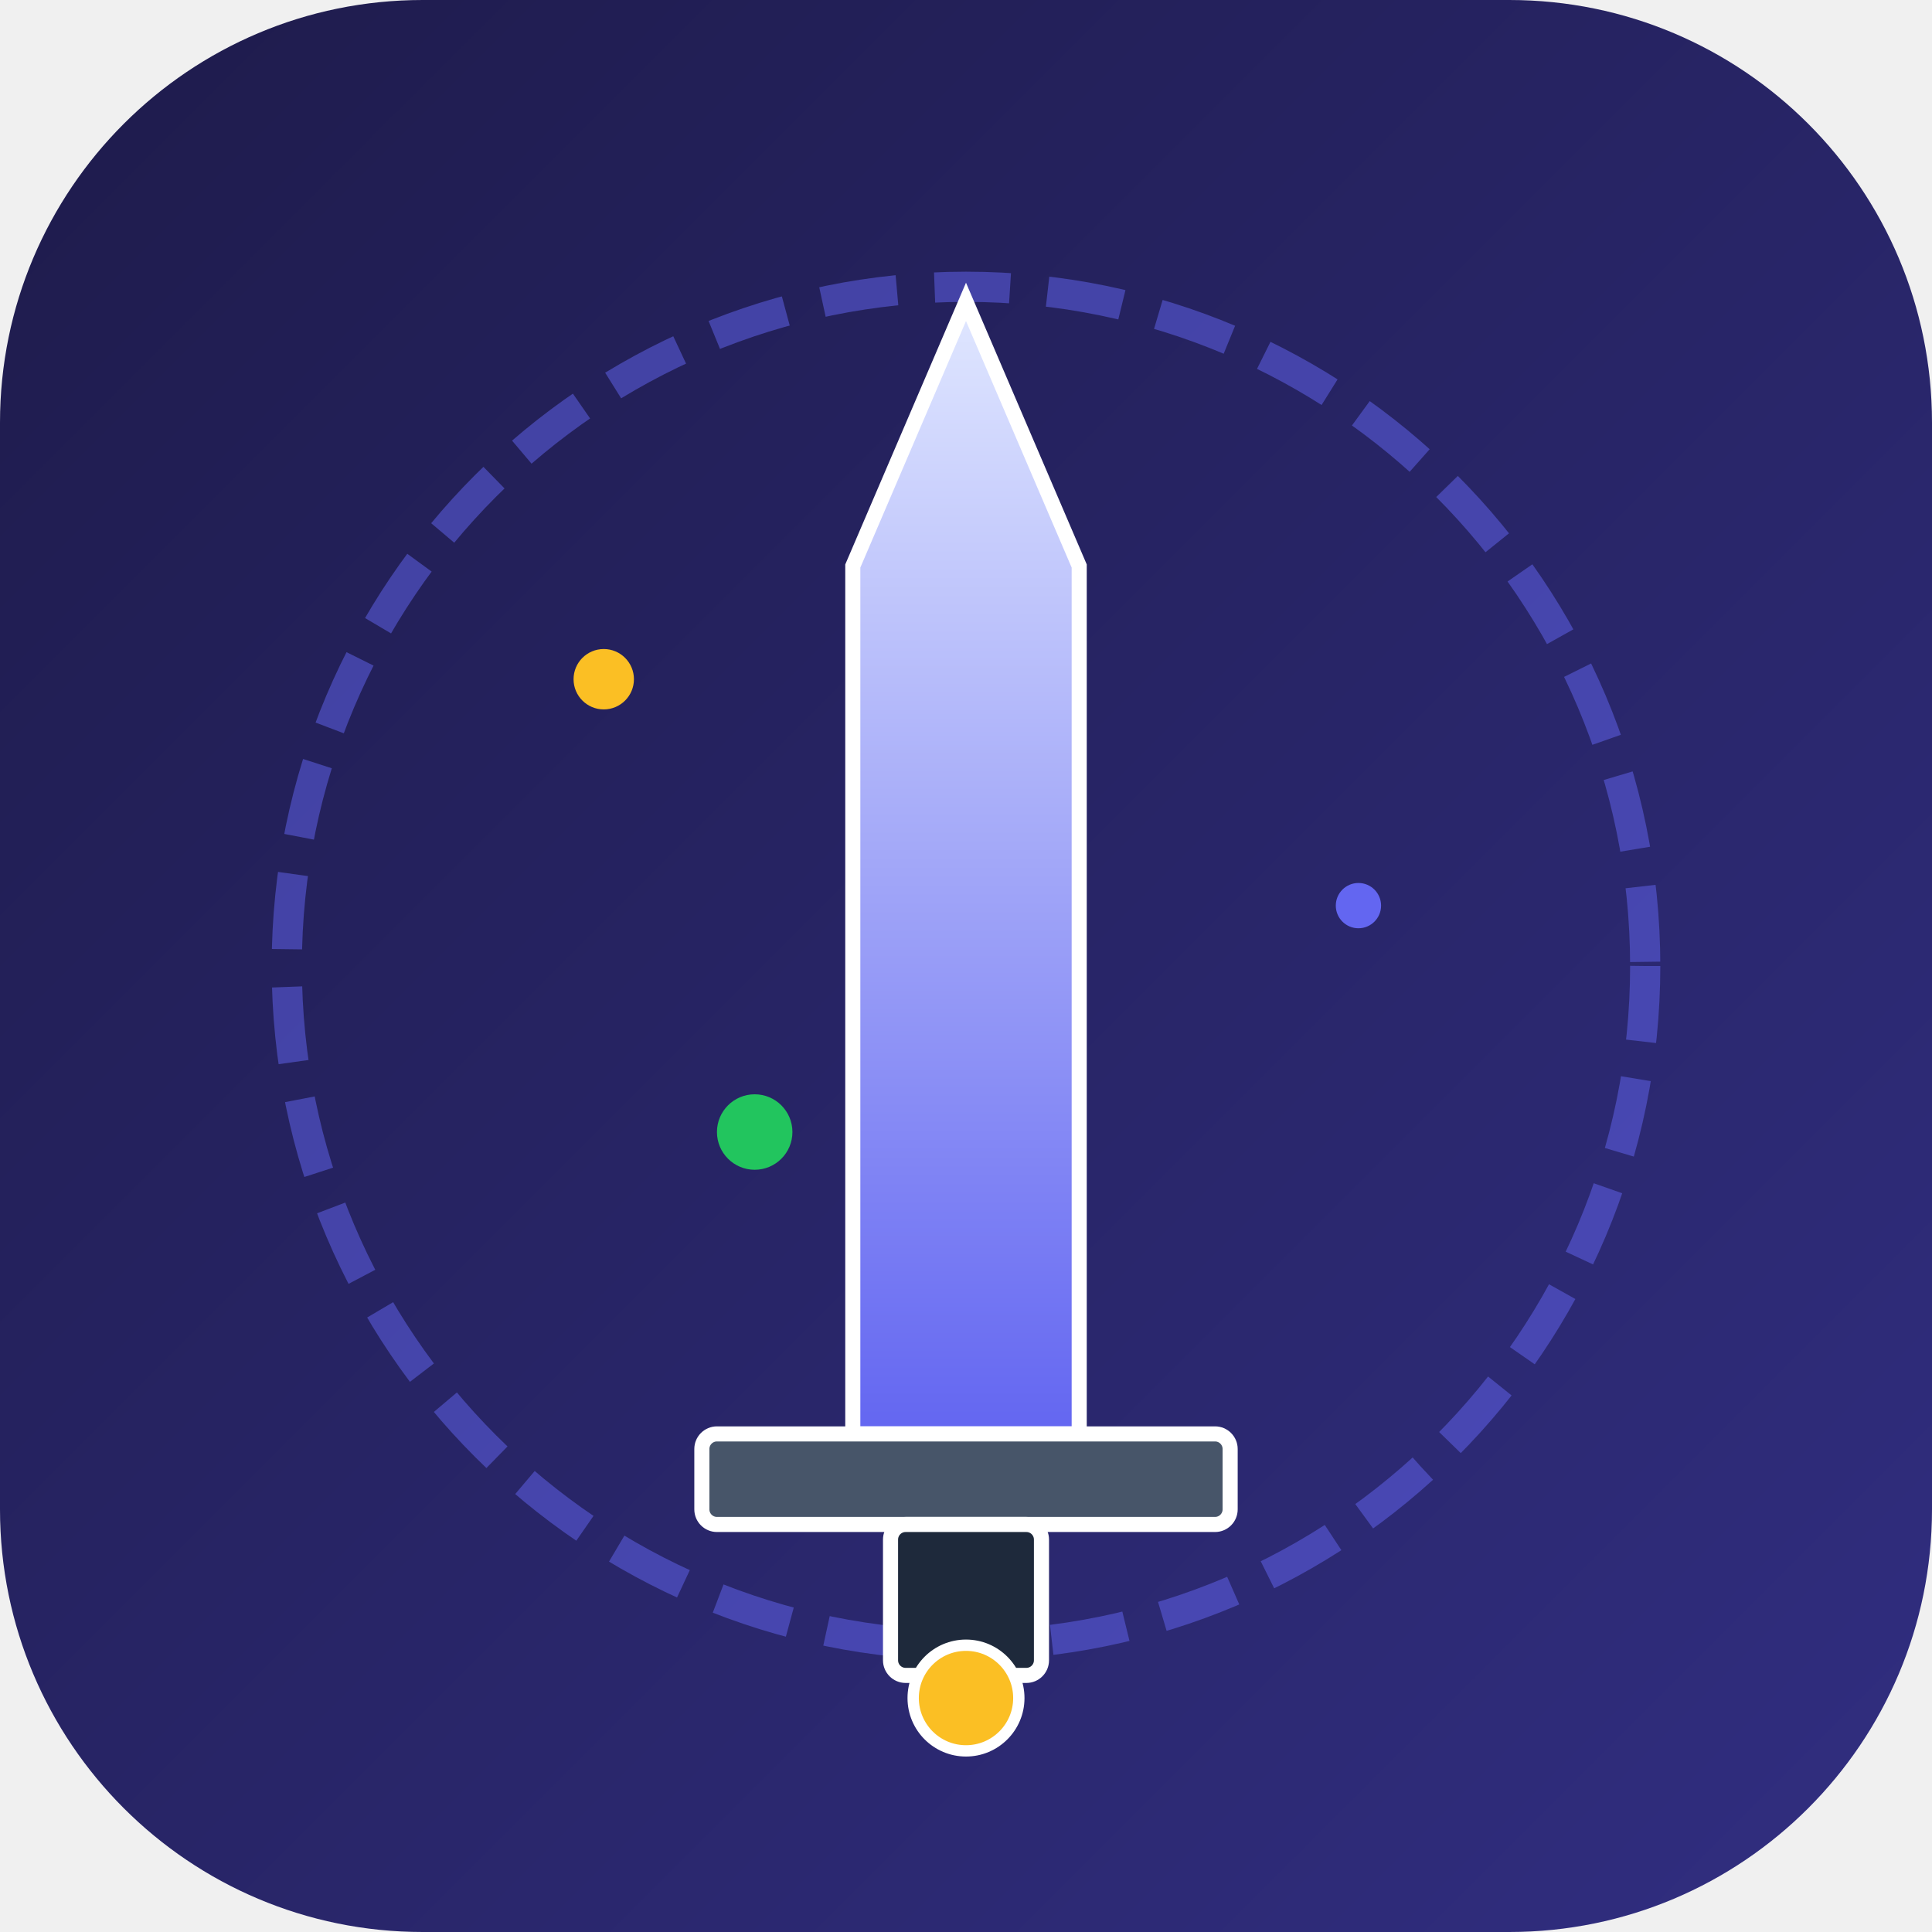
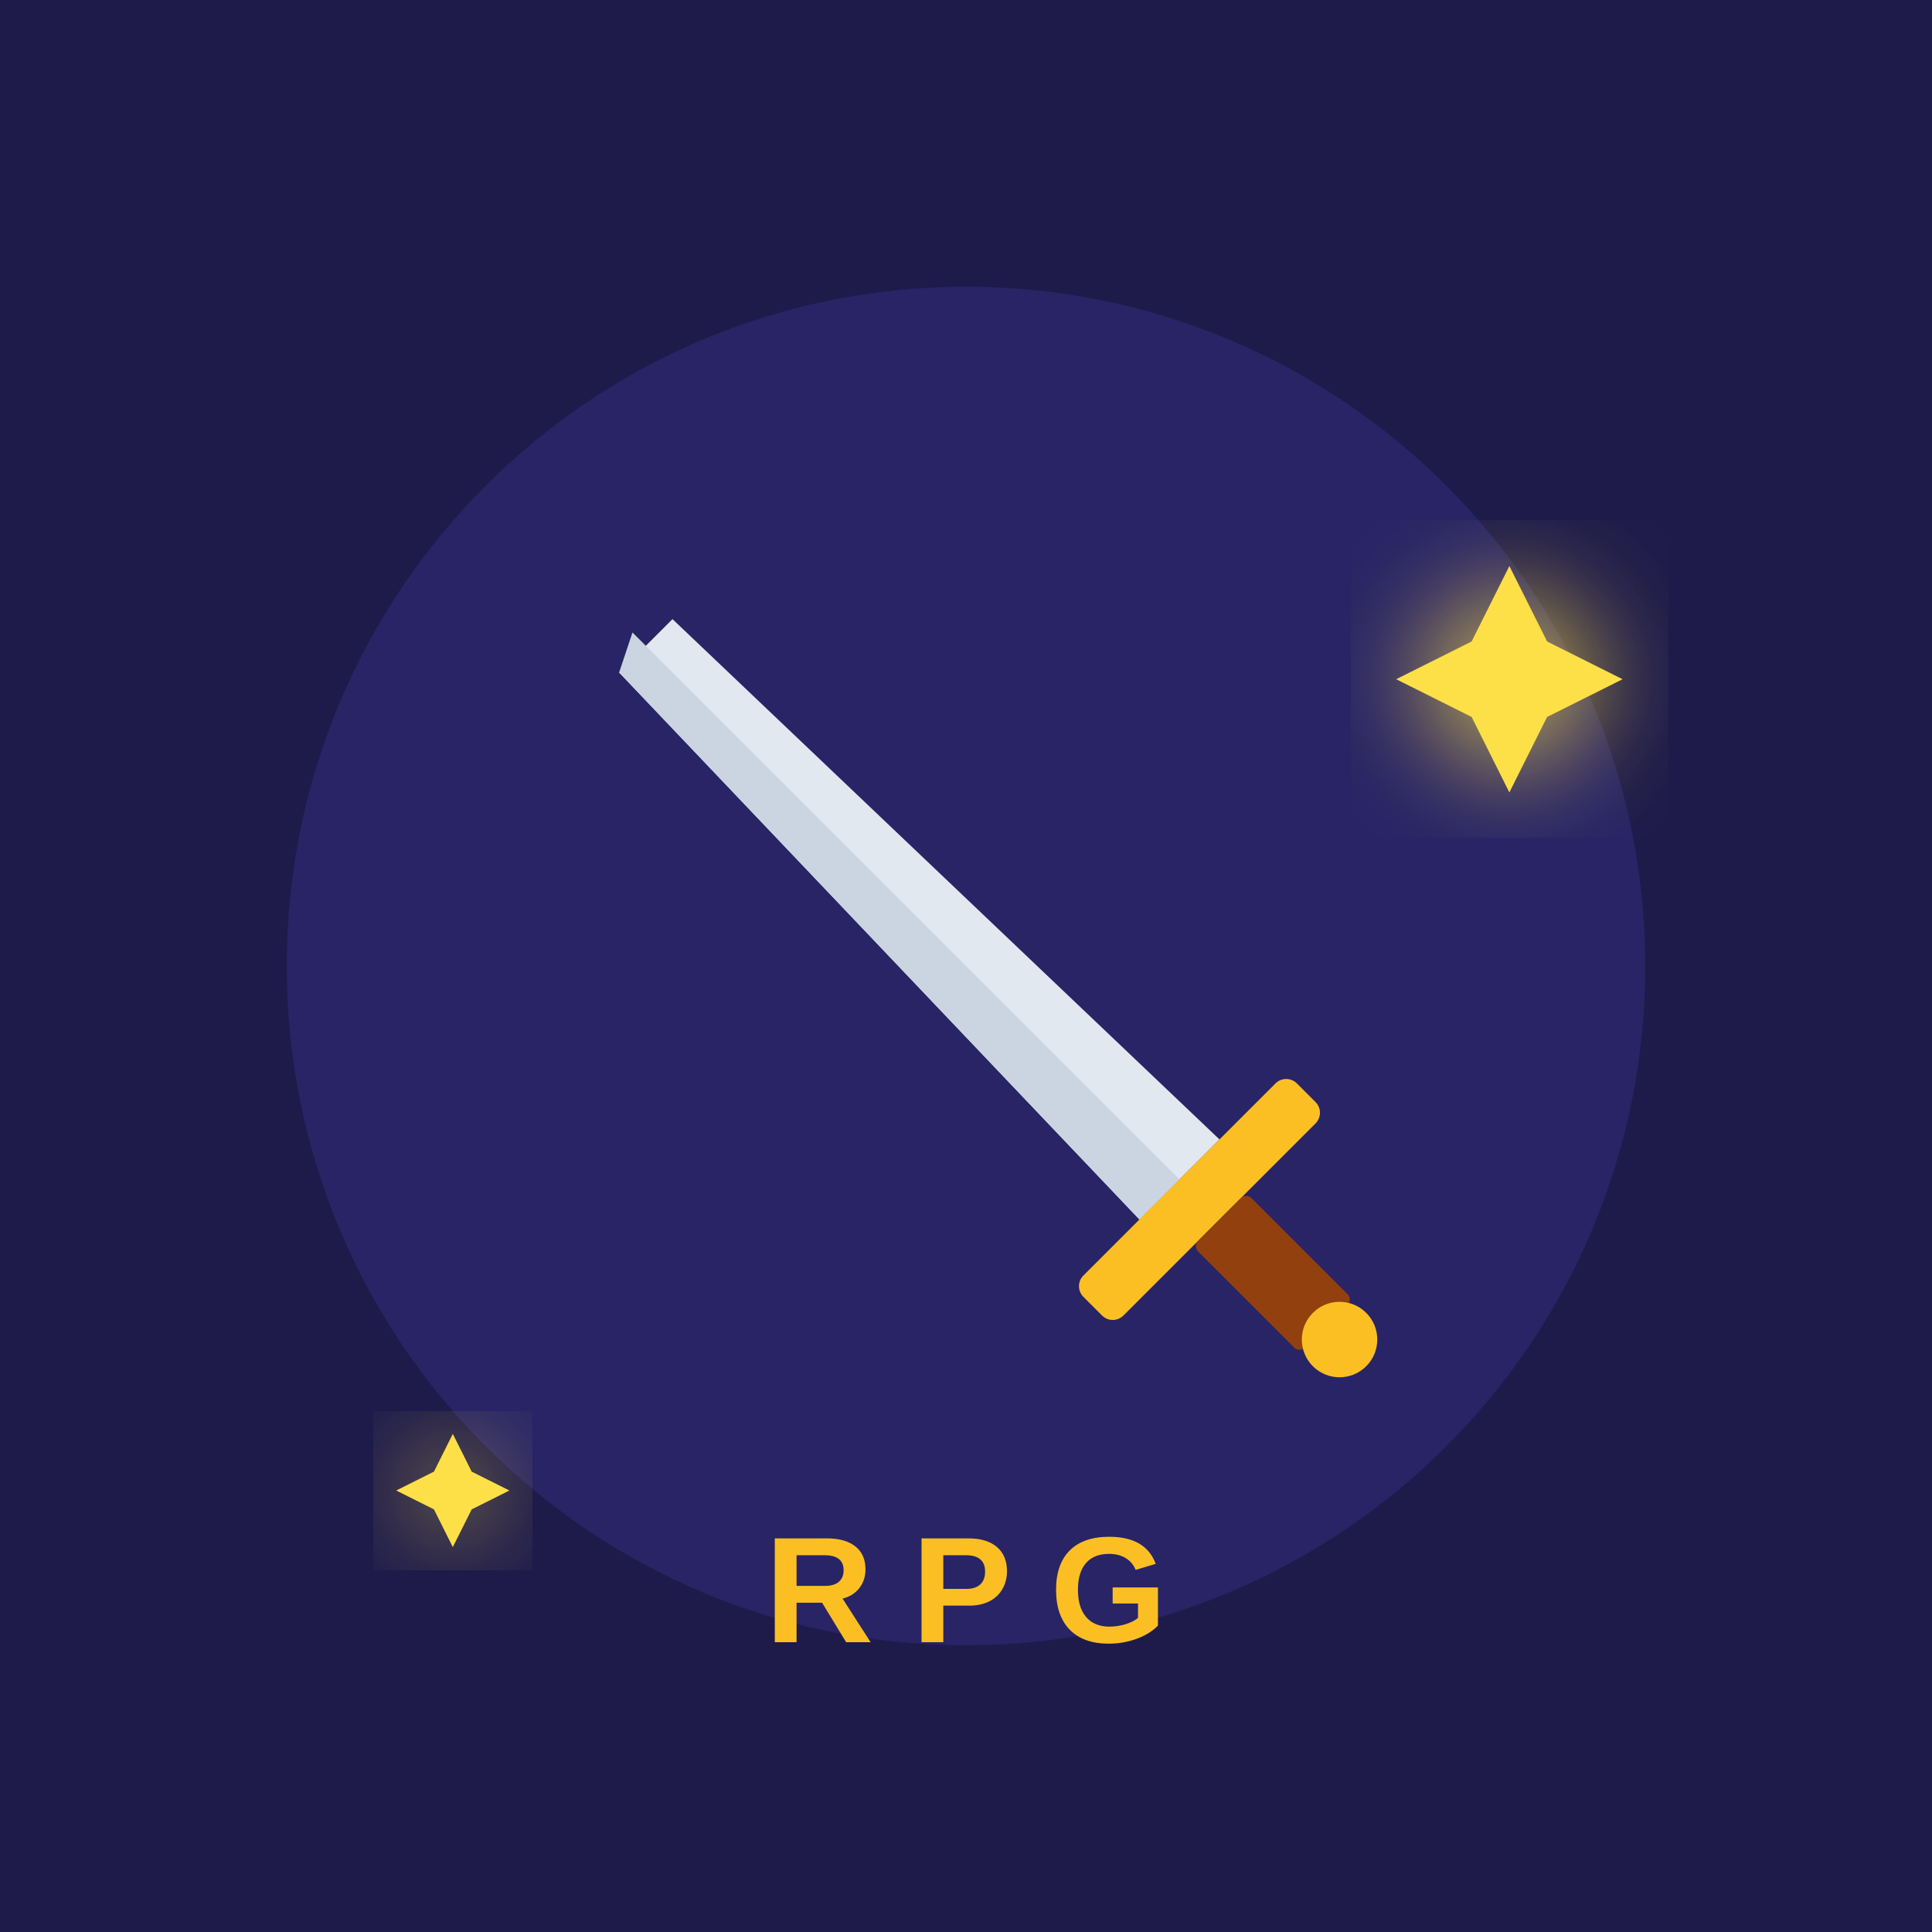
- <svg xmlns="http://www.w3.org/2000/svg" width="512" height="512" viewBox="0 0 512 512" fill="none">
-   <rect width="512" height="512" rx="112" fill="url(#paint0_linear)" />
-   <circle cx="256" cy="256" r="180" stroke="#6366f1" stroke-width="8" stroke-dasharray="20 10" opacity="0.5" />
-   <path d="M256 80L286 150V380H226V150L256 80Z" fill="url(#paint1_linear)" stroke="white" stroke-width="4" />
-   <rect x="186" y="380" width="140" height="24" rx="4" fill="#475569" stroke="white" stroke-width="4" />
-   <rect x="236" y="404" width="40" height="40" rx="4" fill="#1e293b" stroke="white" stroke-width="4" />
-   <circle cx="256" cy="450" r="14" fill="#fbbf24" stroke="white" stroke-width="3" />
-   <circle cx="160" cy="180" r="8" fill="#fbbf24">
-     <animate attributeName="opacity" values="0;1;0" dur="2s" repeatCount="indefinite" />
-   </circle>
-   <circle cx="360" cy="240" r="6" fill="#6366f1">
-     <animate attributeName="opacity" values="0;1;0" dur="1.5s" repeatCount="indefinite" />
-   </circle>
-   <circle cx="200" cy="300" r="10" fill="#22c55e">
-     <animate attributeName="opacity" values="0;1;0" dur="2.5s" repeatCount="indefinite" />
-   </circle>
+ <svg xmlns="http://www.w3.org/2000/svg" width="512" height="512" viewBox="0 0 512 512">
  <defs>
-     <linearGradient id="paint0_linear" x1="0" y1="0" x2="512" y2="512" gradientUnits="userSpaceOnUse">
-       <stop stop-color="#1e1b4b" />
-       <stop offset="1" stop-color="#312e81" />
+     <linearGradient id="bg-grad" x1="0%" y1="0%" x2="100%" y2="100%">
+       <stop offset="0%" style="stop-color:#1e1b4b;stop-opacity:1" />
+       <stop offset="100%" style="stop-color:#1e1b4b;stop-opacity:1" />
    </linearGradient>
-     <linearGradient id="paint1_linear" x1="256" y1="80" x2="256" y2="380" gradientUnits="userSpaceOnUse">
-       <stop stop-color="#e0e7ff" />
-       <stop offset="1" stop-color="#6366f1" />
-     </linearGradient>
+     <filter id="glow" x="-20%" y="-20%" width="140%" height="140%">
+       <stop offset="0%" style="stop-color:#1e1b4b;stop-opacity:1" />
+       <feGaussianBlur stdDeviation="15" result="blur" />
+       <feComposite in="SourceGraphic" in2="blur" operator="over" />
+     </filter>
  </defs>
+   <rect width="512" height="512" rx="0" fill="url(#bg-grad)" />
+   <circle cx="256" cy="256" r="180" fill="#312e81" opacity="0.5" />
+   <g transform="translate(256, 256) rotate(-45)">
+     <path d="M-10,-120 L10,-120 L15,80 L-15,80 Z" fill="#e2e8f0" />
+     <path d="M-10,-120 L0,-125 L0,80 L-15,80 Z" fill="#cbd5e1" />
+     <rect x="-40" y="80" width="80" height="15" rx="4" fill="#fbbf24" />
+     <rect x="-10" y="95" width="20" height="40" rx="2" fill="#92400e" />
+     <circle cx="0" cy="140" r="10" fill="#fbbf24" />
+   </g>
+   <path d="M400,150 L410,170 L430,180 L410,190 L400,210 L390,190 L370,180 L390,170 Z" fill="#fde047" filter="url(#glow)">
+     <animate attributeName="opacity" values="0.4;1;0.4" dur="2s" repeatCount="indefinite" />
+   </path>
+   <path d="M120,380 L125,390 L135,395 L125,400 L120,410 L115,400 L105,395 L115,390 Z" fill="#fde047" filter="url(#glow)">
+     <animate attributeName="opacity" values="1;0.4;1" dur="2.5s" repeatCount="indefinite" />
+   </path>
+   <text x="50%" y="85%" text-anchor="middle" fill="#fbbf24" font-family="Arial, sans-serif" font-weight="bold" font-size="40" style="letter-spacing: 10px;">RPG</text>
</svg>
